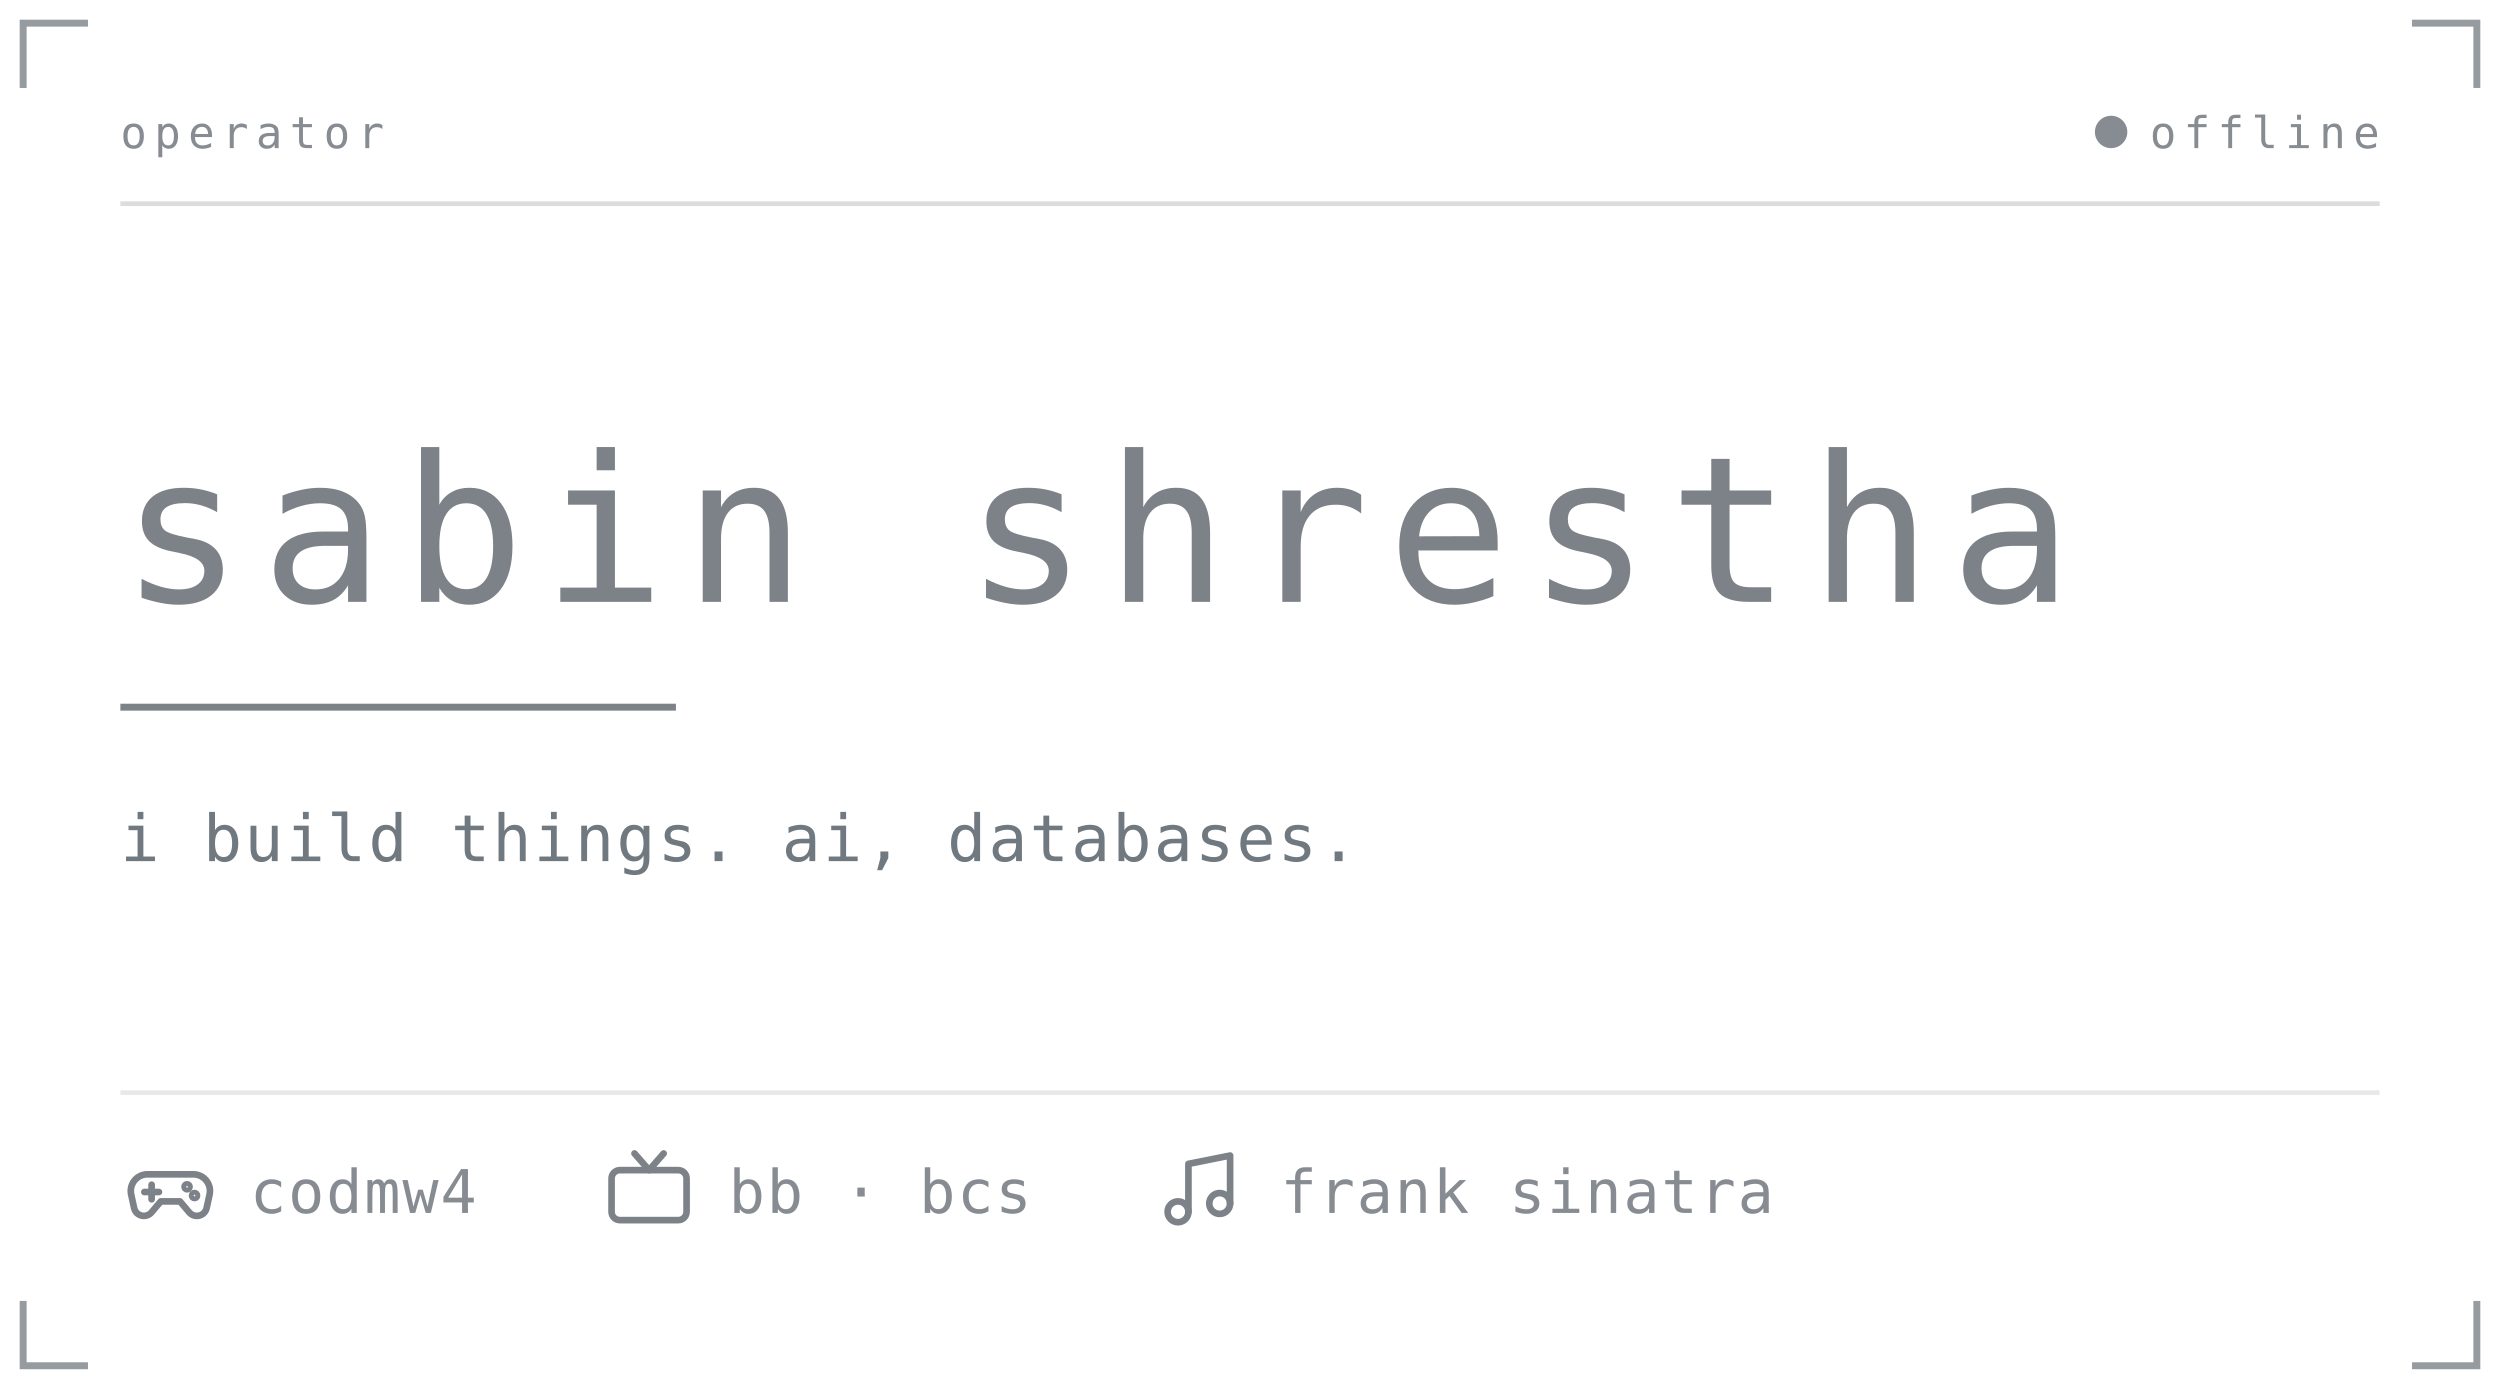
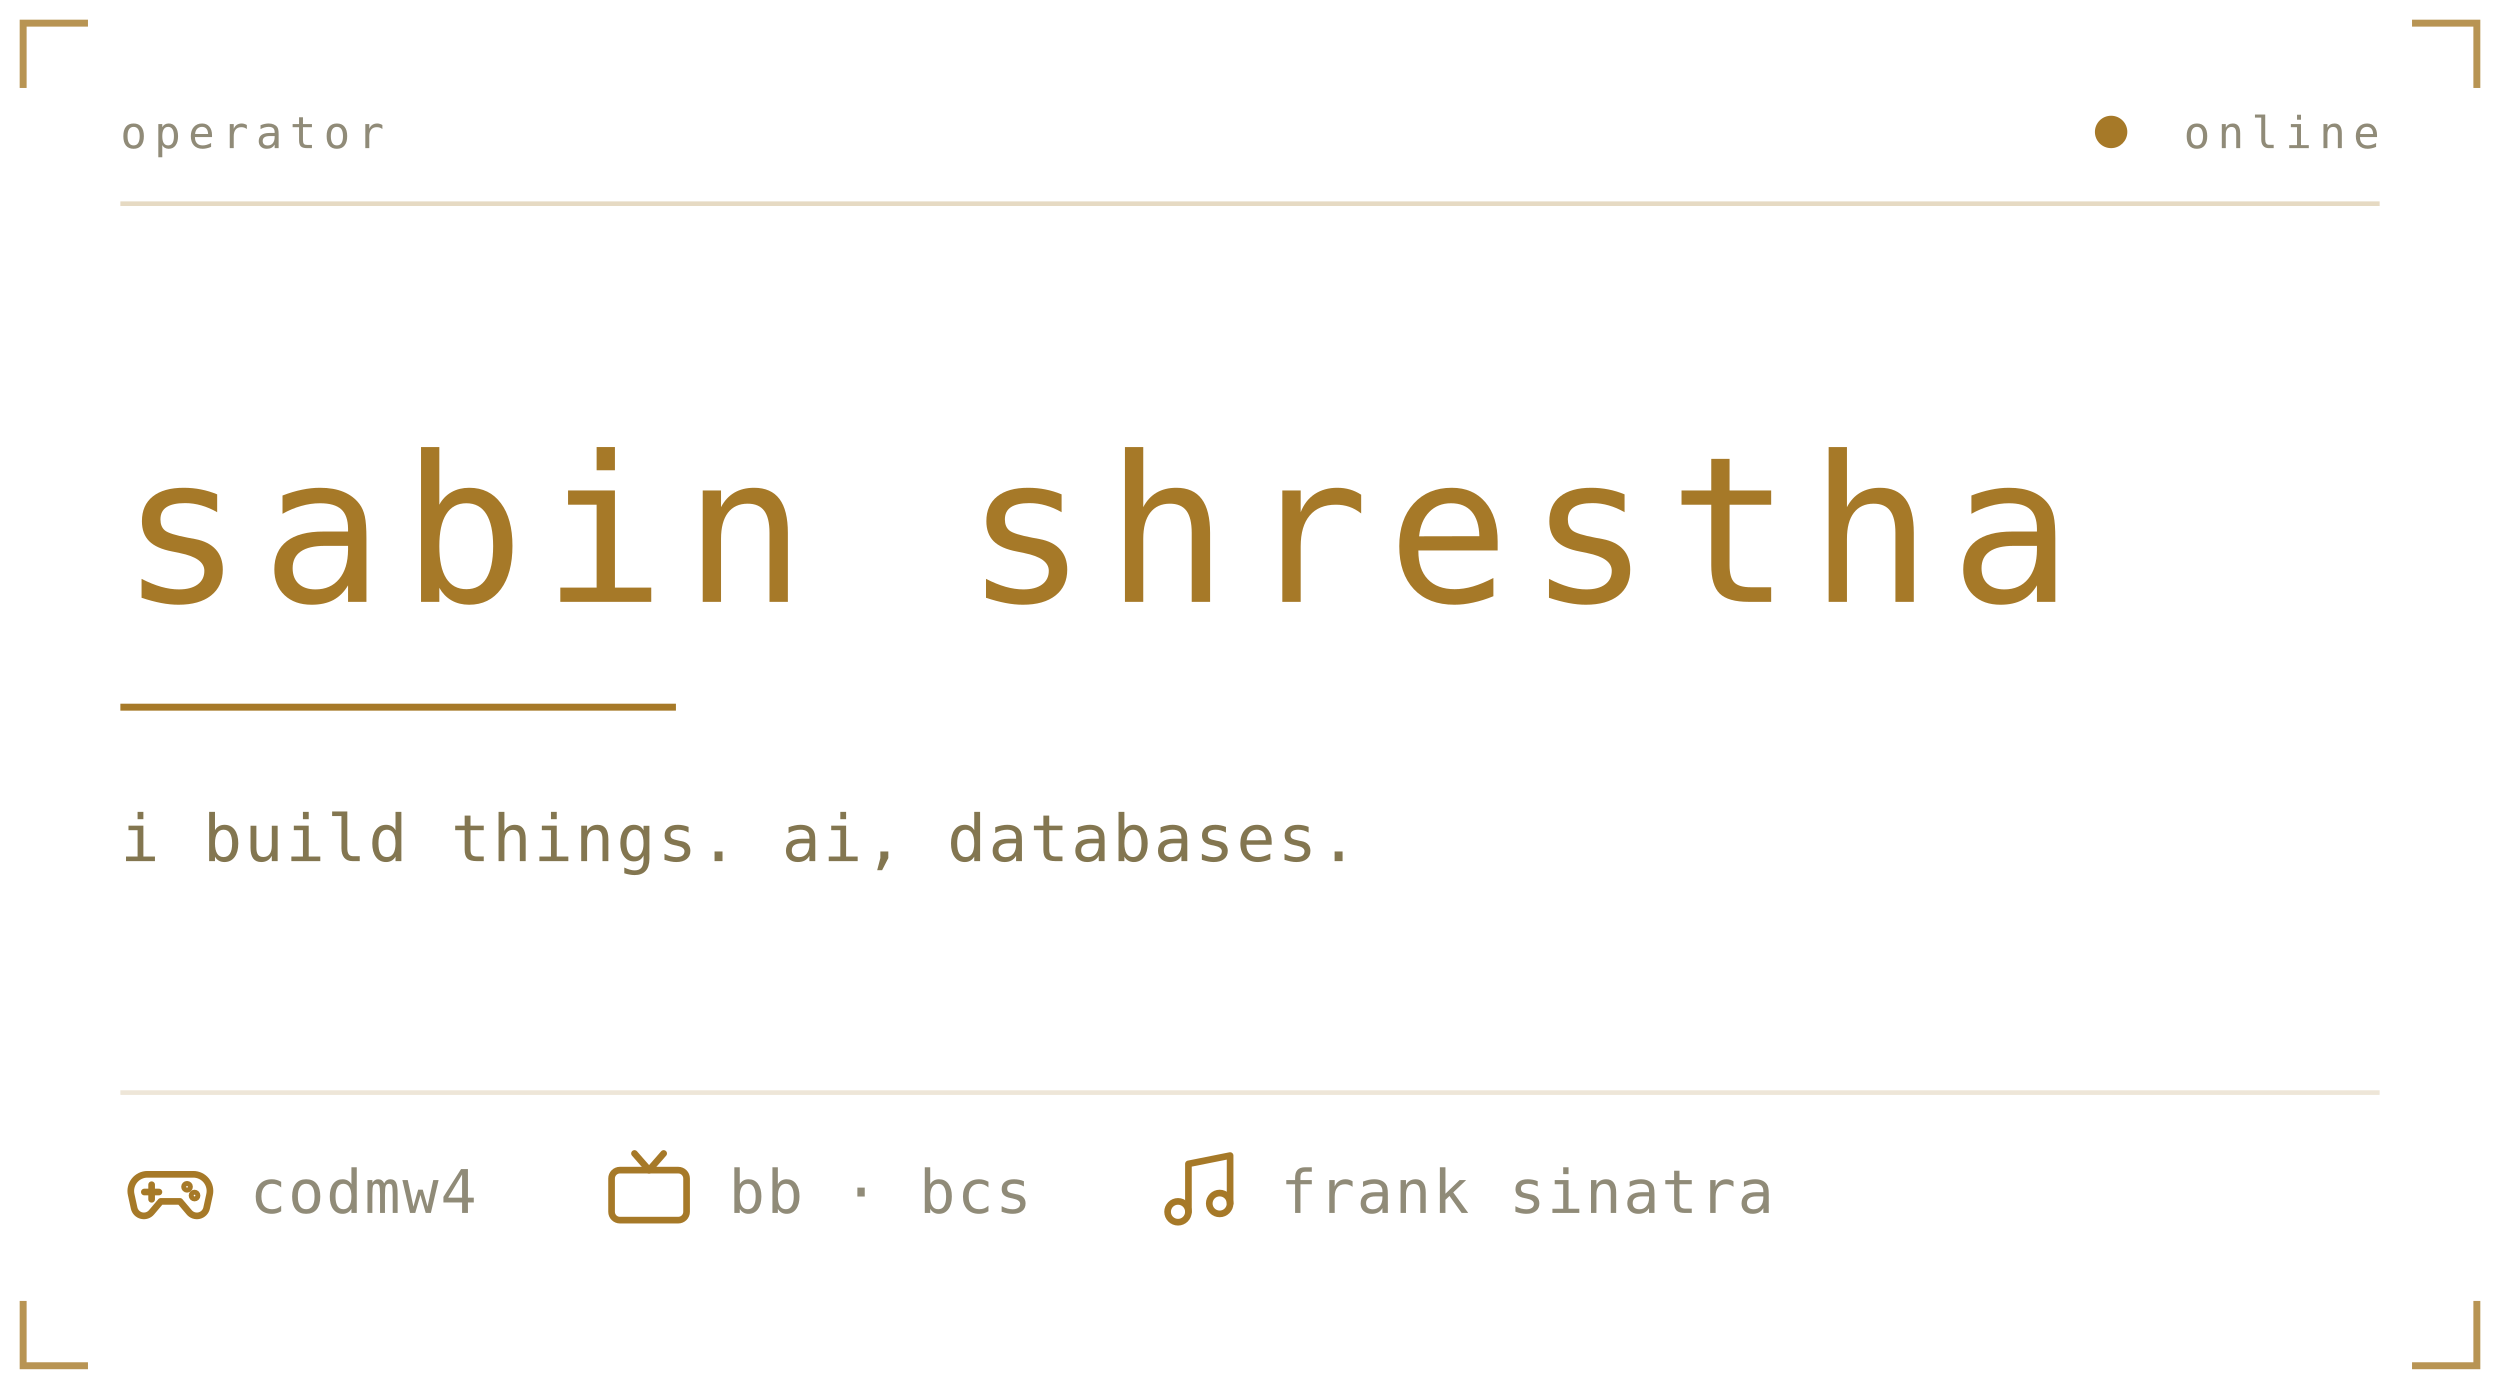
<svg xmlns="http://www.w3.org/2000/svg" viewBox="0 0 540 300" width="540" height="300" role="img" aria-labelledby="prft prfd">
  <defs>
    <linearGradient id="prfbg" x1="0" y1="0" x2="1" y2="1">
-       <stop offset="0" stop-color="#141417" />
-       <stop offset="1" stop-color="#0a0a0b" />
+       <stop offset="0" stop-color="#1a1b16" />
+       <stop offset="1" stop-color="#0c0d0b" />
    </linearGradient>
  </defs>
  <style>
    .mono{font-family:ui-monospace,SFMono-Regular,Menlo,Consolas,"DejaVu Sans Mono",monospace}
-     .lbl{font-size:9.5px;letter-spacing:1.6px;fill:#878c92}
-     .big{font-size:31px;font-weight:700;fill:#707880}
-     .med{font-size:15px;font-weight:700;fill:#707880}
-     .sm{font-size:11px;fill:#707880}
-     .dim{font-size:11px;fill:#878c92}
+     .lbl{font-size:9.5px;letter-spacing:1.6px;fill:#908b78}
+     .big{font-size:31px;font-weight:700;fill:#837650}
+     .med{font-size:15px;font-weight:700;fill:#837650}
+     .sm{font-size:11px;fill:#837650}
+     .dim{font-size:11px;fill:#908b78}
    
-     .ch{font-family:ui-monospace,SFMono-Regular,Menlo,Consolas,"DejaVu Sans Mono",monospace;font-size:44.0px;font-weight:300;fill:#7c8288}
-     .bio{font-size:14px;letter-spacing:.5px;fill:#707880}
-     .st{font-size:13px;letter-spacing:.4px;fill:#878c92}
-     
+     .pulse{animation:pulse 3.4s ease-in-out infinite}
+     @keyframes pulse{0%,100%{opacity:1}50%{opacity:.62}}
+     .ch{font-family:ui-monospace,SFMono-Regular,Menlo,Consolas,"DejaVu Sans Mono",monospace;font-size:44.0px;font-weight:300;fill:#a67928}
+     .bio{font-size:14px;letter-spacing:.5px;fill:#837650}
+     .st{font-size:13px;letter-spacing:.4px;fill:#908b78}
+     .ch{animation:rise .9s cubic-bezier(.2,.8,.2,1) both;transform-box:fill-box}
+     .rule{animation:draw 1.2s .6s cubic-bezier(.6,0,.2,1) both;transform-box:fill-box;transform-origin:left}
+     .live{animation:pulse 2s ease-in-out infinite}
+     @keyframes rise{from{opacity:0;transform:translateY(12px)}to{opacity:1;transform:translateY(0)}}
+     @keyframes draw{from{transform:scaleX(0)}to{transform:scaleX(1)}}
</style>
-   <path d="M5 19V5H19M521 5H535V19M535 281V295H521M19 295H5V281" fill="none" stroke="#7c8288" stroke-width="1.5" stroke-opacity="0.8" />
+   <path d="M5 19V5H19M521 5H535V19M535 281V295H521M19 295H5V281" fill="none" stroke="#a67928" stroke-width="1.5" stroke-opacity="0.8" />
  <text class="mono lbl" x="26" y="32">operator</text>
-   <circle cx="456" cy="28.5" r="3.5" fill="#878c92" />
-   <text class="mono lbl" x="514" y="32" text-anchor="end">offline</text>
-   <line x1="26" y1="44" x2="514" y2="44" stroke="#7c8288" stroke-opacity="0.28" />
+   <circle class="live" cx="456" cy="28.5" r="3.5" fill="#a67928" />
+   <text class="mono lbl" x="514" y="32" text-anchor="end">online</text>
+   <line x1="26" y1="44" x2="514" y2="44" stroke="#a67928" stroke-opacity="0.28" />
  <g transform="translate(0 34)">
    <text class="ch" x="26.0" y="96" style="animation-delay:0.00s">s</text>
    <text class="ch" x="56.4" y="96" style="animation-delay:0.05s">a</text>
    <text class="ch" x="86.8" y="96" style="animation-delay:0.10s">b</text>
    <text class="ch" x="117.2" y="96" style="animation-delay:0.15s">i</text>
    <text class="ch" x="147.6" y="96" style="animation-delay:0.20s">n</text>
    <text class="ch" x="208.4" y="96" style="animation-delay:0.30s">s</text>
    <text class="ch" x="238.8" y="96" style="animation-delay:0.35s">h</text>
    <text class="ch" x="269.2" y="96" style="animation-delay:0.40s">r</text>
    <text class="ch" x="299.6" y="96" style="animation-delay:0.45s">e</text>
    <text class="ch" x="330.0" y="96" style="animation-delay:0.50s">s</text>
    <text class="ch" x="360.4" y="96" style="animation-delay:0.55s">t</text>
    <text class="ch" x="390.8" y="96" style="animation-delay:0.60s">h</text>
    <text class="ch" x="421.2" y="96" style="animation-delay:0.65s">a</text>
-     <rect class="rule" x="26" y="118" width="120" height="1.5" fill="#7c8288" />
+     <rect class="rule" x="26" y="118" width="120" height="1.5" fill="#a67928" />
    <text class="mono bio" x="26" y="152">i build things. ai, databases.</text>
  </g>
-   <line x1="26" y1="236" x2="514" y2="236" stroke="#7c8288" stroke-opacity="0.18" />
-   <g transform="translate(26 246) scale(0.9)" fill="none" stroke="#7c8288" stroke-width="1.6" stroke-linecap="round" stroke-linejoin="round">
+   <line x1="26" y1="236" x2="514" y2="236" stroke="#a67928" stroke-opacity="0.18" />
+   <g transform="translate(26 246) scale(0.9)" fill="none" stroke="#a67928" stroke-width="1.6" stroke-linecap="round" stroke-linejoin="round">
    <path d="M6.5 8.5h11a4 4 0 0 1 3.9 4.9l-.7 3.2a2.4 2.4 0 0 1-4.2 1l-2.2-2.6H9.7l-2.2 2.6a2.4 2.4 0 0 1-4.2-1l-.7-3.2A4 4 0 0 1 6.5 8.5z" />
    <path d="M7.5 11v3.5M5.75 12.75h3.5" />
    <circle cx="16" cy="11.5" r=".6" />
    <circle cx="17.8" cy="13.6" r=".6" />
  </g>
  <text class="mono st" x="54" y="262">codmw4</text>
-   <g transform="translate(129.4 246) scale(0.9)" fill="none" stroke="#7c8288" stroke-width="1.6" stroke-linecap="round" stroke-linejoin="round">
+   <g transform="translate(129.4 246) scale(0.9)" fill="none" stroke="#a67928" stroke-width="1.6" stroke-linecap="round" stroke-linejoin="round">
    <rect x="3" y="7.5" width="18" height="12" rx="2" />
    <path d="M8.5 3.5l3.5 4 3.5-4" />
  </g>
  <text class="mono st" x="157.4" y="262">bb · bcs</text>
-   <g transform="translate(248.6 246) scale(0.9)" fill="none" stroke="#7c8288" stroke-width="1.6" stroke-linecap="round" stroke-linejoin="round">
+   <g transform="translate(248.6 246) scale(0.9)" fill="none" stroke="#a67928" stroke-width="1.6" stroke-linecap="round" stroke-linejoin="round">
    <path d="M9 17.5V6l10-2v11.5" />
    <circle cx="6.5" cy="17.5" r="2.5" />
    <circle cx="16.5" cy="15.5" r="2.5" />
  </g>
  <text class="mono st" x="276.6" y="262">frank sinatra</text>
</svg>
